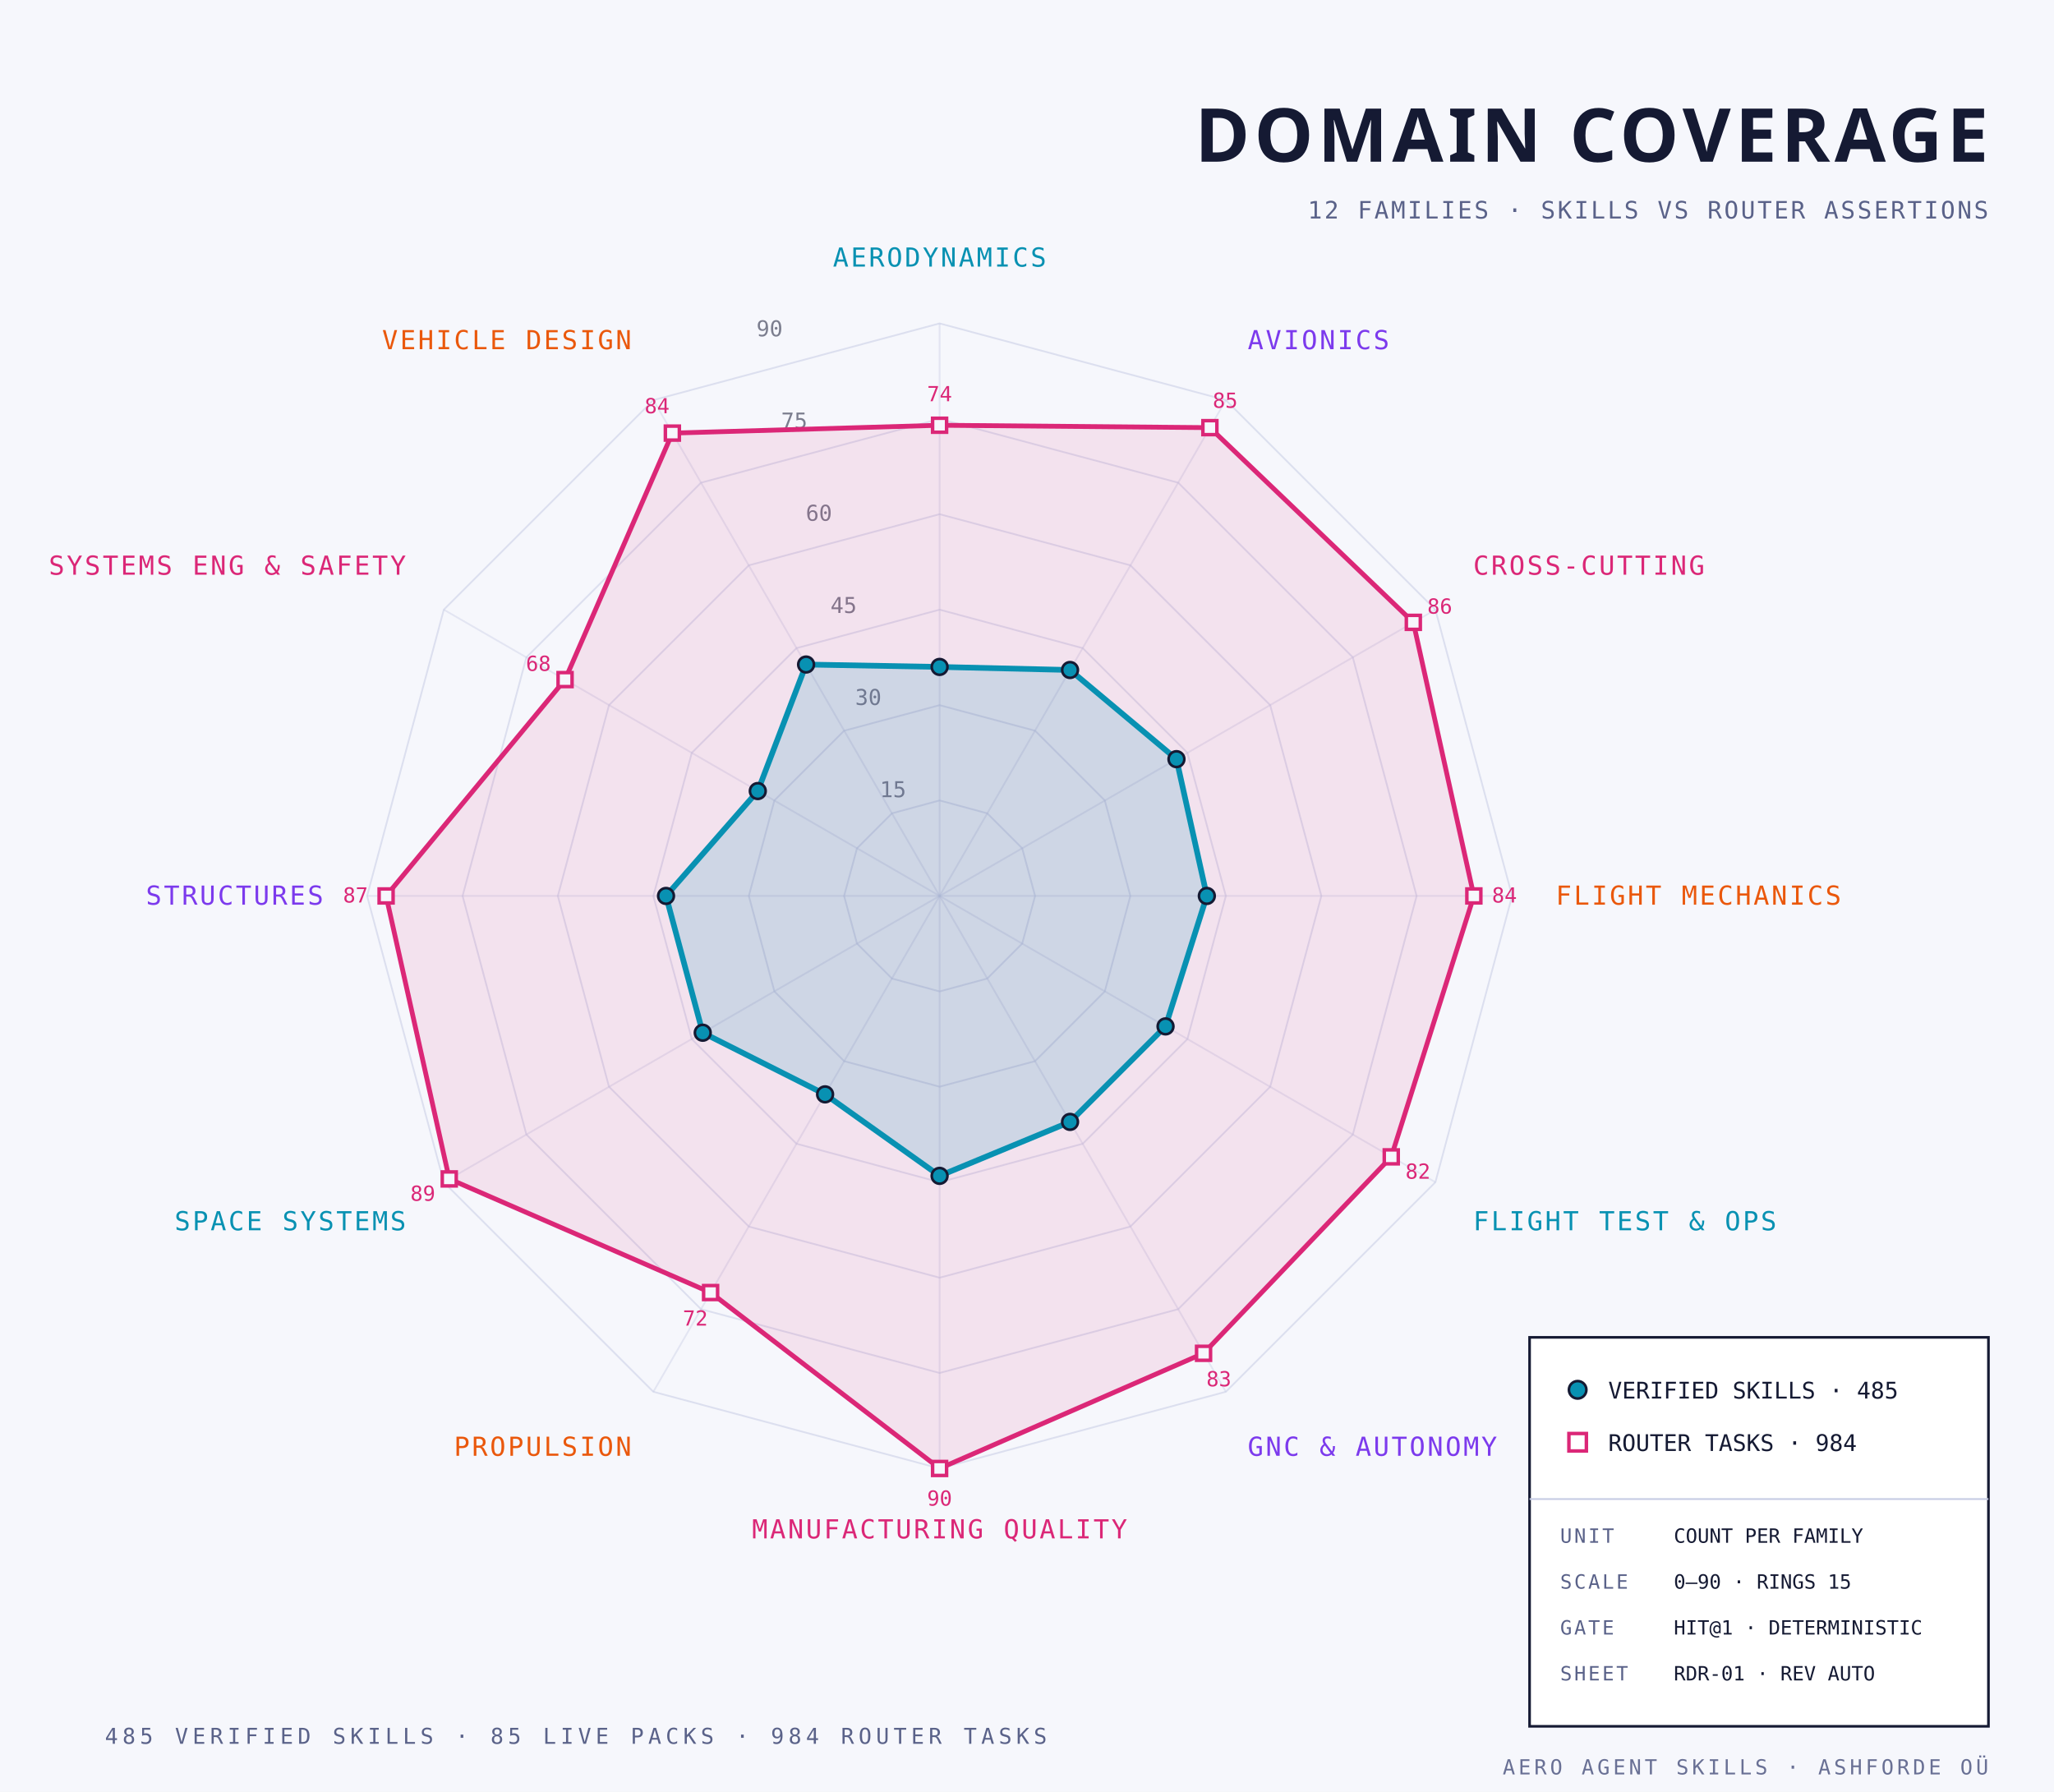
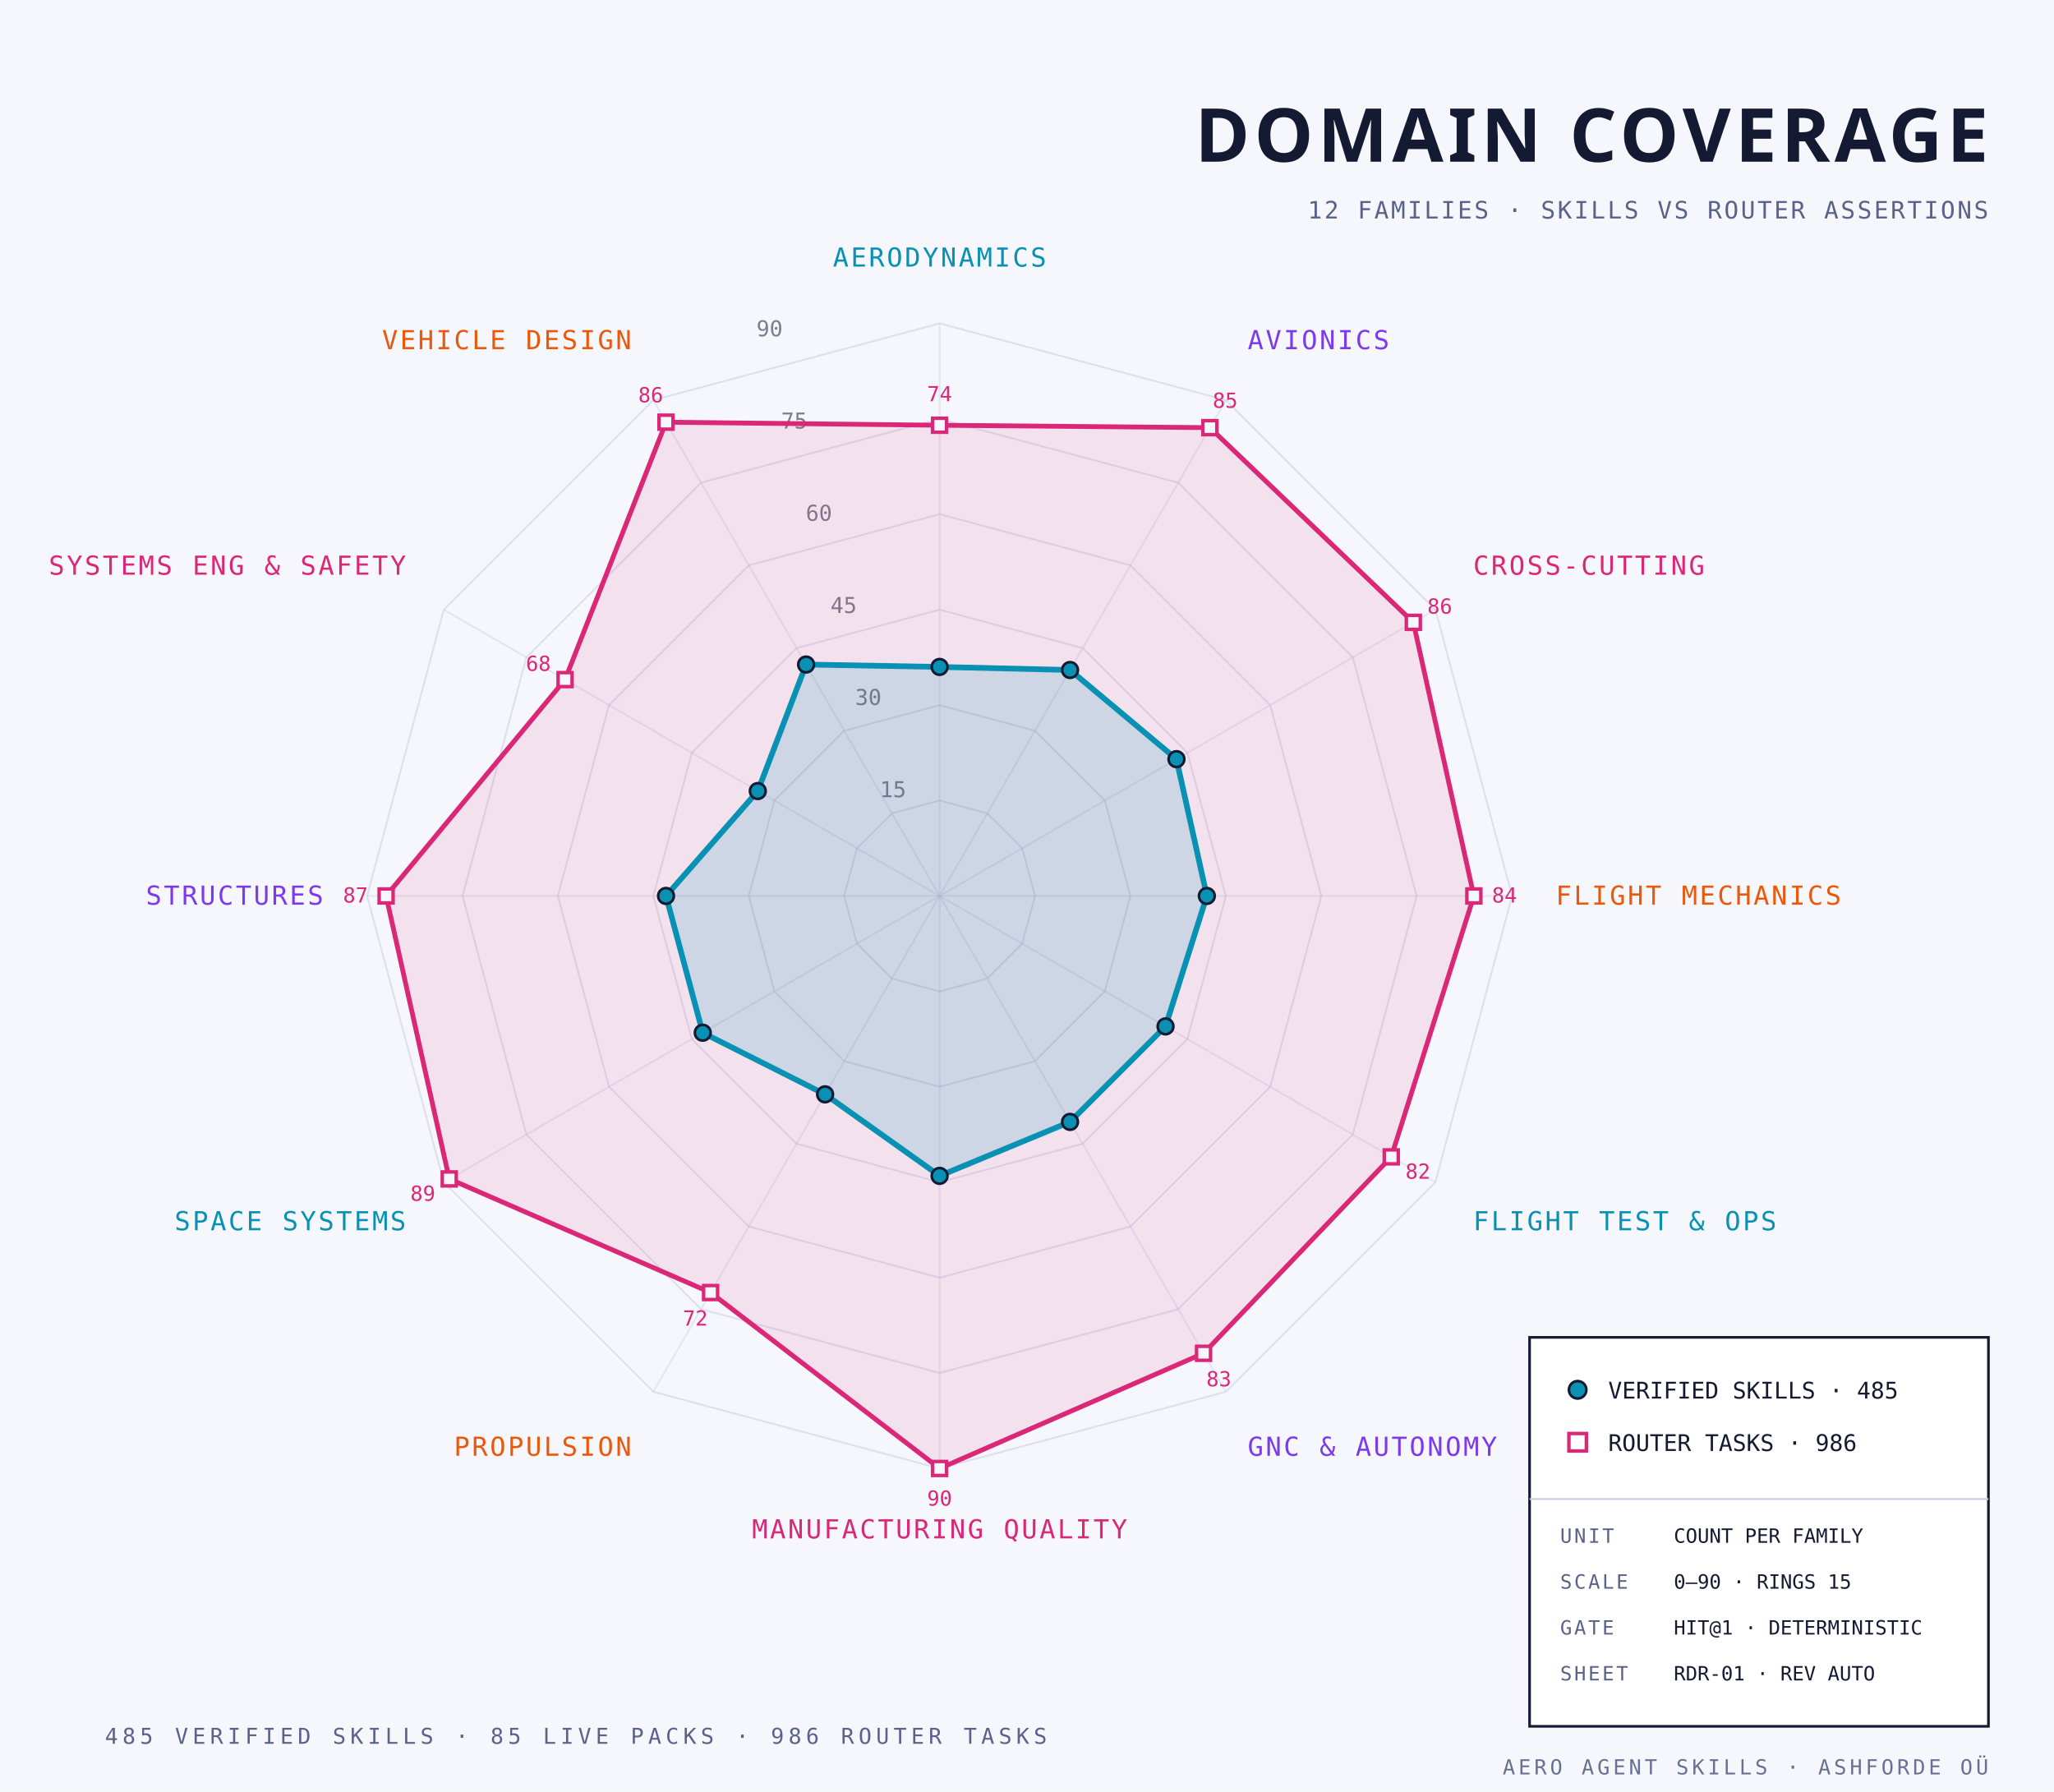
<svg xmlns="http://www.w3.org/2000/svg" width="940" height="820" viewBox="0 0 940 820">
  <style>
    .mono { font-family: "JetBrains Mono", "IBM Plex Mono", "Menlo", monospace; }
    .cond { font-family: "Barlow Condensed", "DIN Condensed", "Arial Narrow", sans-serif; font-weight: 700; text-transform: uppercase; }
    .serif { font-family: "Instrument Serif", Georgia, serif; font-style: italic; }
  </style>
  <rect width="940" height="820" fill="#f6f7fc" />
  <polygon points="430.0,366.3 451.8,372.2 467.8,388.2 473.7,410.0 467.8,431.8 451.8,447.8 430.0,453.7 408.2,447.8 392.2,431.8 386.3,410.0 392.2,388.2 408.2,372.2" fill="none" stroke="#c6cce4" stroke-width="0.8" stroke-opacity="0.55" />
  <polygon points="430.0,322.7 473.7,334.4 505.6,366.3 517.3,410.0 505.6,453.7 473.7,485.6 430.0,497.3 386.3,485.6 354.4,453.7 342.7,410.0 354.4,366.3 386.3,334.4" fill="none" stroke="#c6cce4" stroke-width="0.8" stroke-opacity="0.55" />
  <polygon points="430.0,279.0 495.5,296.6 543.4,344.5 561.0,410.0 543.4,475.5 495.5,523.4 430.0,541.0 364.5,523.4 316.6,475.5 299.0,410.0 316.6,344.5 364.5,296.6" fill="none" stroke="#c6cce4" stroke-width="0.8" stroke-opacity="0.55" />
  <polygon points="430.0,235.3 517.3,258.7 581.3,322.7 604.7,410.0 581.3,497.3 517.3,561.3 430.0,584.7 342.7,561.3 278.7,497.3 255.3,410.0 278.7,322.7 342.7,258.7" fill="none" stroke="#c6cce4" stroke-width="0.8" stroke-opacity="0.55" />
  <polygon points="430.0,191.7 539.2,220.9 619.1,300.8 648.3,410.0 619.1,519.2 539.2,599.1 430.0,628.3 320.8,599.1 240.9,519.2 211.7,410.0 240.9,300.8 320.8,220.9" fill="none" stroke="#c6cce4" stroke-width="0.8" stroke-opacity="0.55" />
  <polygon points="430.0,148.0 561.0,183.1 656.9,279.0 692.0,410.0 656.9,541.0 561.0,636.9 430.0,672.0 299.0,636.9 203.1,541.0 168.0,410.0 203.1,279.0 299.0,183.1" fill="none" stroke="#c6cce4" stroke-width="0.8" stroke-opacity="0.55" />
  <line x1="430" y1="410" x2="430.0" y2="148.0" stroke="#c6cce4" stroke-width="0.8" stroke-opacity="0.4" />
  <line x1="430" y1="410" x2="561.0" y2="183.1" stroke="#c6cce4" stroke-width="0.8" stroke-opacity="0.4" />
  <line x1="430" y1="410" x2="656.9" y2="279.0" stroke="#c6cce4" stroke-width="0.8" stroke-opacity="0.4" />
  <line x1="430" y1="410" x2="692.0" y2="410.0" stroke="#c6cce4" stroke-width="0.8" stroke-opacity="0.4" />
  <line x1="430" y1="410" x2="656.9" y2="541.0" stroke="#c6cce4" stroke-width="0.8" stroke-opacity="0.4" />
  <line x1="430" y1="410" x2="561.0" y2="636.9" stroke="#c6cce4" stroke-width="0.8" stroke-opacity="0.4" />
  <line x1="430" y1="410" x2="430.0" y2="672.0" stroke="#c6cce4" stroke-width="0.8" stroke-opacity="0.4" />
  <line x1="430" y1="410" x2="299.0" y2="636.9" stroke="#c6cce4" stroke-width="0.8" stroke-opacity="0.4" />
  <line x1="430" y1="410" x2="203.1" y2="541.0" stroke="#c6cce4" stroke-width="0.8" stroke-opacity="0.4" />
  <line x1="430" y1="410" x2="168.0" y2="410.0" stroke="#c6cce4" stroke-width="0.8" stroke-opacity="0.4" />
  <line x1="430" y1="410" x2="203.1" y2="279.0" stroke="#c6cce4" stroke-width="0.8" stroke-opacity="0.4" />
  <line x1="430" y1="410" x2="299.0" y2="183.1" stroke="#c6cce4" stroke-width="0.8" stroke-opacity="0.4" />
  <text class="mono" x="414.7" y="364.8" text-anchor="end" font-size="10" fill="#151a33" opacity="0.55">15</text>
  <text class="mono" x="403.4" y="322.6" text-anchor="end" font-size="10" fill="#151a33" opacity="0.55">30</text>
  <text class="mono" x="392.1" y="280.5" text-anchor="end" font-size="10" fill="#151a33" opacity="0.55">45</text>
  <text class="mono" x="380.8" y="238.3" text-anchor="end" font-size="10" fill="#151a33" opacity="0.55">60</text>
  <text class="mono" x="369.5" y="196.1" text-anchor="end" font-size="10" fill="#151a33" opacity="0.55">75</text>
  <text class="mono" x="358.2" y="153.9" text-anchor="end" font-size="10" fill="#151a33" opacity="0.55">90</text>
  <text class="mono" x="430.0" y="122.0" text-anchor="middle" font-size="12" fill="#0891b2" letter-spacing="1">AERODYNAMICS</text>
  <text class="mono" x="571.0" y="159.8" text-anchor="start" font-size="12" fill="#7c3aed" letter-spacing="1">AVIONICS</text>
  <text class="mono" x="674.2" y="263.0" text-anchor="start" font-size="12" fill="#db2777" letter-spacing="1">CROSS-CUTTING</text>
  <text class="mono" x="712.0" y="414.0" text-anchor="start" font-size="12" fill="#ea580c" letter-spacing="1">FLIGHT MECHANICS</text>
  <text class="mono" x="674.2" y="563.0" text-anchor="start" font-size="12" fill="#0891b2" letter-spacing="1">FLIGHT TEST &amp; OPS</text>
  <text class="mono" x="571.0" y="666.2" text-anchor="start" font-size="12" fill="#7c3aed" letter-spacing="1">GNC &amp; AUTONOMY</text>
  <text class="mono" x="430.0" y="704.0" text-anchor="middle" font-size="12" fill="#db2777" letter-spacing="1">MANUFACTURING QUALITY</text>
  <text class="mono" x="289.0" y="666.2" text-anchor="end" font-size="12" fill="#ea580c" letter-spacing="1">PROPULSION</text>
  <text class="mono" x="185.8" y="563.0" text-anchor="end" font-size="12" fill="#0891b2" letter-spacing="1">SPACE SYSTEMS</text>
  <text class="mono" x="148.0" y="414.0" text-anchor="end" font-size="12" fill="#7c3aed" letter-spacing="1">STRUCTURES</text>
  <text class="mono" x="185.8" y="263.0" text-anchor="end" font-size="12" fill="#db2777" letter-spacing="1">SYSTEMS ENG &amp; SAFETY</text>
  <text class="mono" x="289.0" y="159.8" text-anchor="end" font-size="12" fill="#ea580c" letter-spacing="1">VEHICLE DESIGN</text>
-   <polygon points="430.0,194.6 553.7,195.7 646.8,284.8 674.5,410.0 636.7,529.4 550.8,619.3 430.0,672.0 325.2,591.5 205.6,539.5 176.7,410.0 258.6,311.0 307.7,198.2" fill="#db2777" fill-opacity="0.10" stroke="#db2777" stroke-width="2.2" />
+   <polygon points="430.0,194.6 553.7,195.7 646.8,284.8 674.5,410.0 636.7,529.4 550.8,619.3 430.0,672.0 325.2,591.5 205.6,539.5 176.7,410.0 258.6,311.0 304.8,193.2" fill="#db2777" fill-opacity="0.10" stroke="#db2777" stroke-width="2.2" />
  <rect x="426.8" y="191.4" width="6.4" height="6.4" fill="#f6f7fc" stroke="#db2777" stroke-width="1.6" />
  <rect x="550.5" y="192.5" width="6.4" height="6.4" fill="#f6f7fc" stroke="#db2777" stroke-width="1.6" />
  <rect x="643.6" y="281.6" width="6.4" height="6.4" fill="#f6f7fc" stroke="#db2777" stroke-width="1.6" />
  <rect x="671.3" y="406.8" width="6.4" height="6.4" fill="#f6f7fc" stroke="#db2777" stroke-width="1.6" />
  <rect x="633.5" y="526.2" width="6.4" height="6.4" fill="#f6f7fc" stroke="#db2777" stroke-width="1.6" />
  <rect x="547.6" y="616.1" width="6.4" height="6.4" fill="#f6f7fc" stroke="#db2777" stroke-width="1.6" />
  <rect x="426.8" y="668.8" width="6.4" height="6.4" fill="#f6f7fc" stroke="#db2777" stroke-width="1.6" />
  <rect x="322.0" y="588.3" width="6.4" height="6.4" fill="#f6f7fc" stroke="#db2777" stroke-width="1.6" />
  <rect x="202.4" y="536.3" width="6.4" height="6.4" fill="#f6f7fc" stroke="#db2777" stroke-width="1.6" />
  <rect x="173.5" y="406.8" width="6.4" height="6.4" fill="#f6f7fc" stroke="#db2777" stroke-width="1.6" />
  <rect x="255.4" y="307.8" width="6.4" height="6.4" fill="#f6f7fc" stroke="#db2777" stroke-width="1.6" />
-   <rect x="304.5" y="195.0" width="6.4" height="6.4" fill="#f6f7fc" stroke="#db2777" stroke-width="1.6" />
+   <rect x="301.6" y="190.0" width="6.4" height="6.4" fill="#f6f7fc" stroke="#db2777" stroke-width="1.6" />
  <polygon points="430.0,305.2 489.7,306.6 538.4,347.4 552.3,410.0 533.4,469.7 489.7,513.4 430.0,538.1 377.6,500.8 321.6,472.6 304.8,410.0 346.8,362.0 368.9,304.1" fill="#0891b2" fill-opacity="0.16" stroke="#0891b2" stroke-width="2.6" />
  <circle cx="430.0" cy="305.2" r="3.6" fill="#0891b2" stroke="#151a33" stroke-width="1.2" />
  <circle cx="489.7" cy="306.6" r="3.6" fill="#0891b2" stroke="#151a33" stroke-width="1.2" />
  <circle cx="538.4" cy="347.4" r="3.6" fill="#0891b2" stroke="#151a33" stroke-width="1.2" />
  <circle cx="552.3" cy="410.0" r="3.6" fill="#0891b2" stroke="#151a33" stroke-width="1.2" />
  <circle cx="533.4" cy="469.7" r="3.6" fill="#0891b2" stroke="#151a33" stroke-width="1.2" />
  <circle cx="489.7" cy="513.4" r="3.6" fill="#0891b2" stroke="#151a33" stroke-width="1.2" />
  <circle cx="430.0" cy="538.1" r="3.6" fill="#0891b2" stroke="#151a33" stroke-width="1.2" />
  <circle cx="377.6" cy="500.8" r="3.6" fill="#0891b2" stroke="#151a33" stroke-width="1.2" />
  <circle cx="321.6" cy="472.6" r="3.6" fill="#0891b2" stroke="#151a33" stroke-width="1.2" />
  <circle cx="304.8" cy="410.0" r="3.6" fill="#0891b2" stroke="#151a33" stroke-width="1.2" />
  <circle cx="346.8" cy="362.0" r="3.6" fill="#0891b2" stroke="#151a33" stroke-width="1.2" />
  <circle cx="368.9" cy="304.1" r="3.6" fill="#0891b2" stroke="#151a33" stroke-width="1.2" />
  <text class="mono" x="430.0" y="183.6" text-anchor="middle" font-size="9.5" fill="#db2777">74</text>
  <text class="mono" x="560.7" y="186.6" text-anchor="middle" font-size="9.5" fill="#db2777">85</text>
  <text class="mono" x="658.9" y="280.8" text-anchor="middle" font-size="9.5" fill="#db2777">86</text>
  <text class="mono" x="688.5" y="413.0" text-anchor="middle" font-size="9.5" fill="#db2777">84</text>
  <text class="mono" x="648.9" y="539.4" text-anchor="middle" font-size="9.5" fill="#db2777">82</text>
  <text class="mono" x="557.8" y="634.4" text-anchor="middle" font-size="9.5" fill="#db2777">83</text>
  <text class="mono" x="430.0" y="689.0" text-anchor="middle" font-size="9.5" fill="#db2777">90</text>
  <text class="mono" x="318.2" y="606.6" text-anchor="middle" font-size="9.5" fill="#db2777">72</text>
  <text class="mono" x="193.5" y="549.5" text-anchor="middle" font-size="9.5" fill="#db2777">89</text>
  <text class="mono" x="162.7" y="413.0" text-anchor="middle" font-size="9.5" fill="#db2777">87</text>
  <text class="mono" x="246.4" y="307.0" text-anchor="middle" font-size="9.5" fill="#db2777">68</text>
-   <text class="mono" x="300.7" y="189.1" text-anchor="middle" font-size="9.5" fill="#db2777">84</text>
+   <text class="mono" x="297.8" y="184.1" text-anchor="middle" font-size="9.5" fill="#db2777">86</text>
  <text class="cond" x="910.0" y="74.0" text-anchor="end" font-size="34" fill="#151a33" letter-spacing="2">DOMAIN COVERAGE</text>
  <text class="mono" x="910.0" y="100.0" text-anchor="end" font-size="11" fill="#5a6289" letter-spacing="1">12 FAMILIES · SKILLS VS ROUTER ASSERTIONS</text>
  <rect x="700" y="612" width="210" height="178" fill="#ffffff" stroke="#151a33" stroke-width="1.2" />
  <line x1="700" y1="686" x2="910" y2="686" stroke="#c6cce4" stroke-width="0.8" />
  <circle cx="722" cy="636" r="4" fill="#0891b2" stroke="#151a33" stroke-width="1.2" />
  <text class="mono" x="736.0" y="640.0" text-anchor="start" font-size="10.5" fill="#151a33">VERIFIED SKILLS · 485</text>
  <rect x="718" y="656" width="8" height="8" fill="none" stroke="#db2777" stroke-width="1.6" />
-   <text class="mono" x="736.0" y="664.0" text-anchor="start" font-size="10.5" fill="#151a33">ROUTER TASKS · 984</text>
+   <text class="mono" x="736.0" y="664.0" text-anchor="start" font-size="10.5" fill="#151a33">ROUTER TASKS · 986</text>
  <text class="mono" x="714.0" y="706.0" text-anchor="start" font-size="9" fill="#5a6289" letter-spacing="1">UNIT</text>
  <text class="mono" x="766.0" y="706.0" text-anchor="start" font-size="9" fill="#151a33">COUNT PER FAMILY</text>
  <text class="mono" x="714.0" y="727.0" text-anchor="start" font-size="9" fill="#5a6289" letter-spacing="1">SCALE</text>
  <text class="mono" x="766.0" y="727.0" text-anchor="start" font-size="9" fill="#151a33">0–90 · RINGS 15</text>
  <text class="mono" x="714.0" y="748.0" text-anchor="start" font-size="9" fill="#5a6289" letter-spacing="1">GATE</text>
  <text class="mono" x="766.0" y="748.0" text-anchor="start" font-size="9" fill="#151a33">HIT@1 · DETERMINISTIC</text>
  <text class="mono" x="714.0" y="769.0" text-anchor="start" font-size="9" fill="#5a6289" letter-spacing="1">SHEET</text>
  <text class="mono" x="766.0" y="769.0" text-anchor="start" font-size="9" fill="#151a33">RDR-01 · REV AUTO</text>
-   <text class="mono" x="48.0" y="798.0" text-anchor="start" font-size="10" fill="#5a6289" letter-spacing="2">485 VERIFIED SKILLS · 85 LIVE PACKS · 984 ROUTER TASKS</text>
+   <text class="mono" x="48.0" y="798.0" text-anchor="start" font-size="10" fill="#5a6289" letter-spacing="2">485 VERIFIED SKILLS · 85 LIVE PACKS · 986 ROUTER TASKS</text>
  <text class="mono" x="910.0" y="812.0" text-anchor="end" font-size="9.5" fill="#5a6289" letter-spacing="1.5" opacity="0.9">AERO AGENT SKILLS · ASHFORDE OÜ</text>
</svg>
